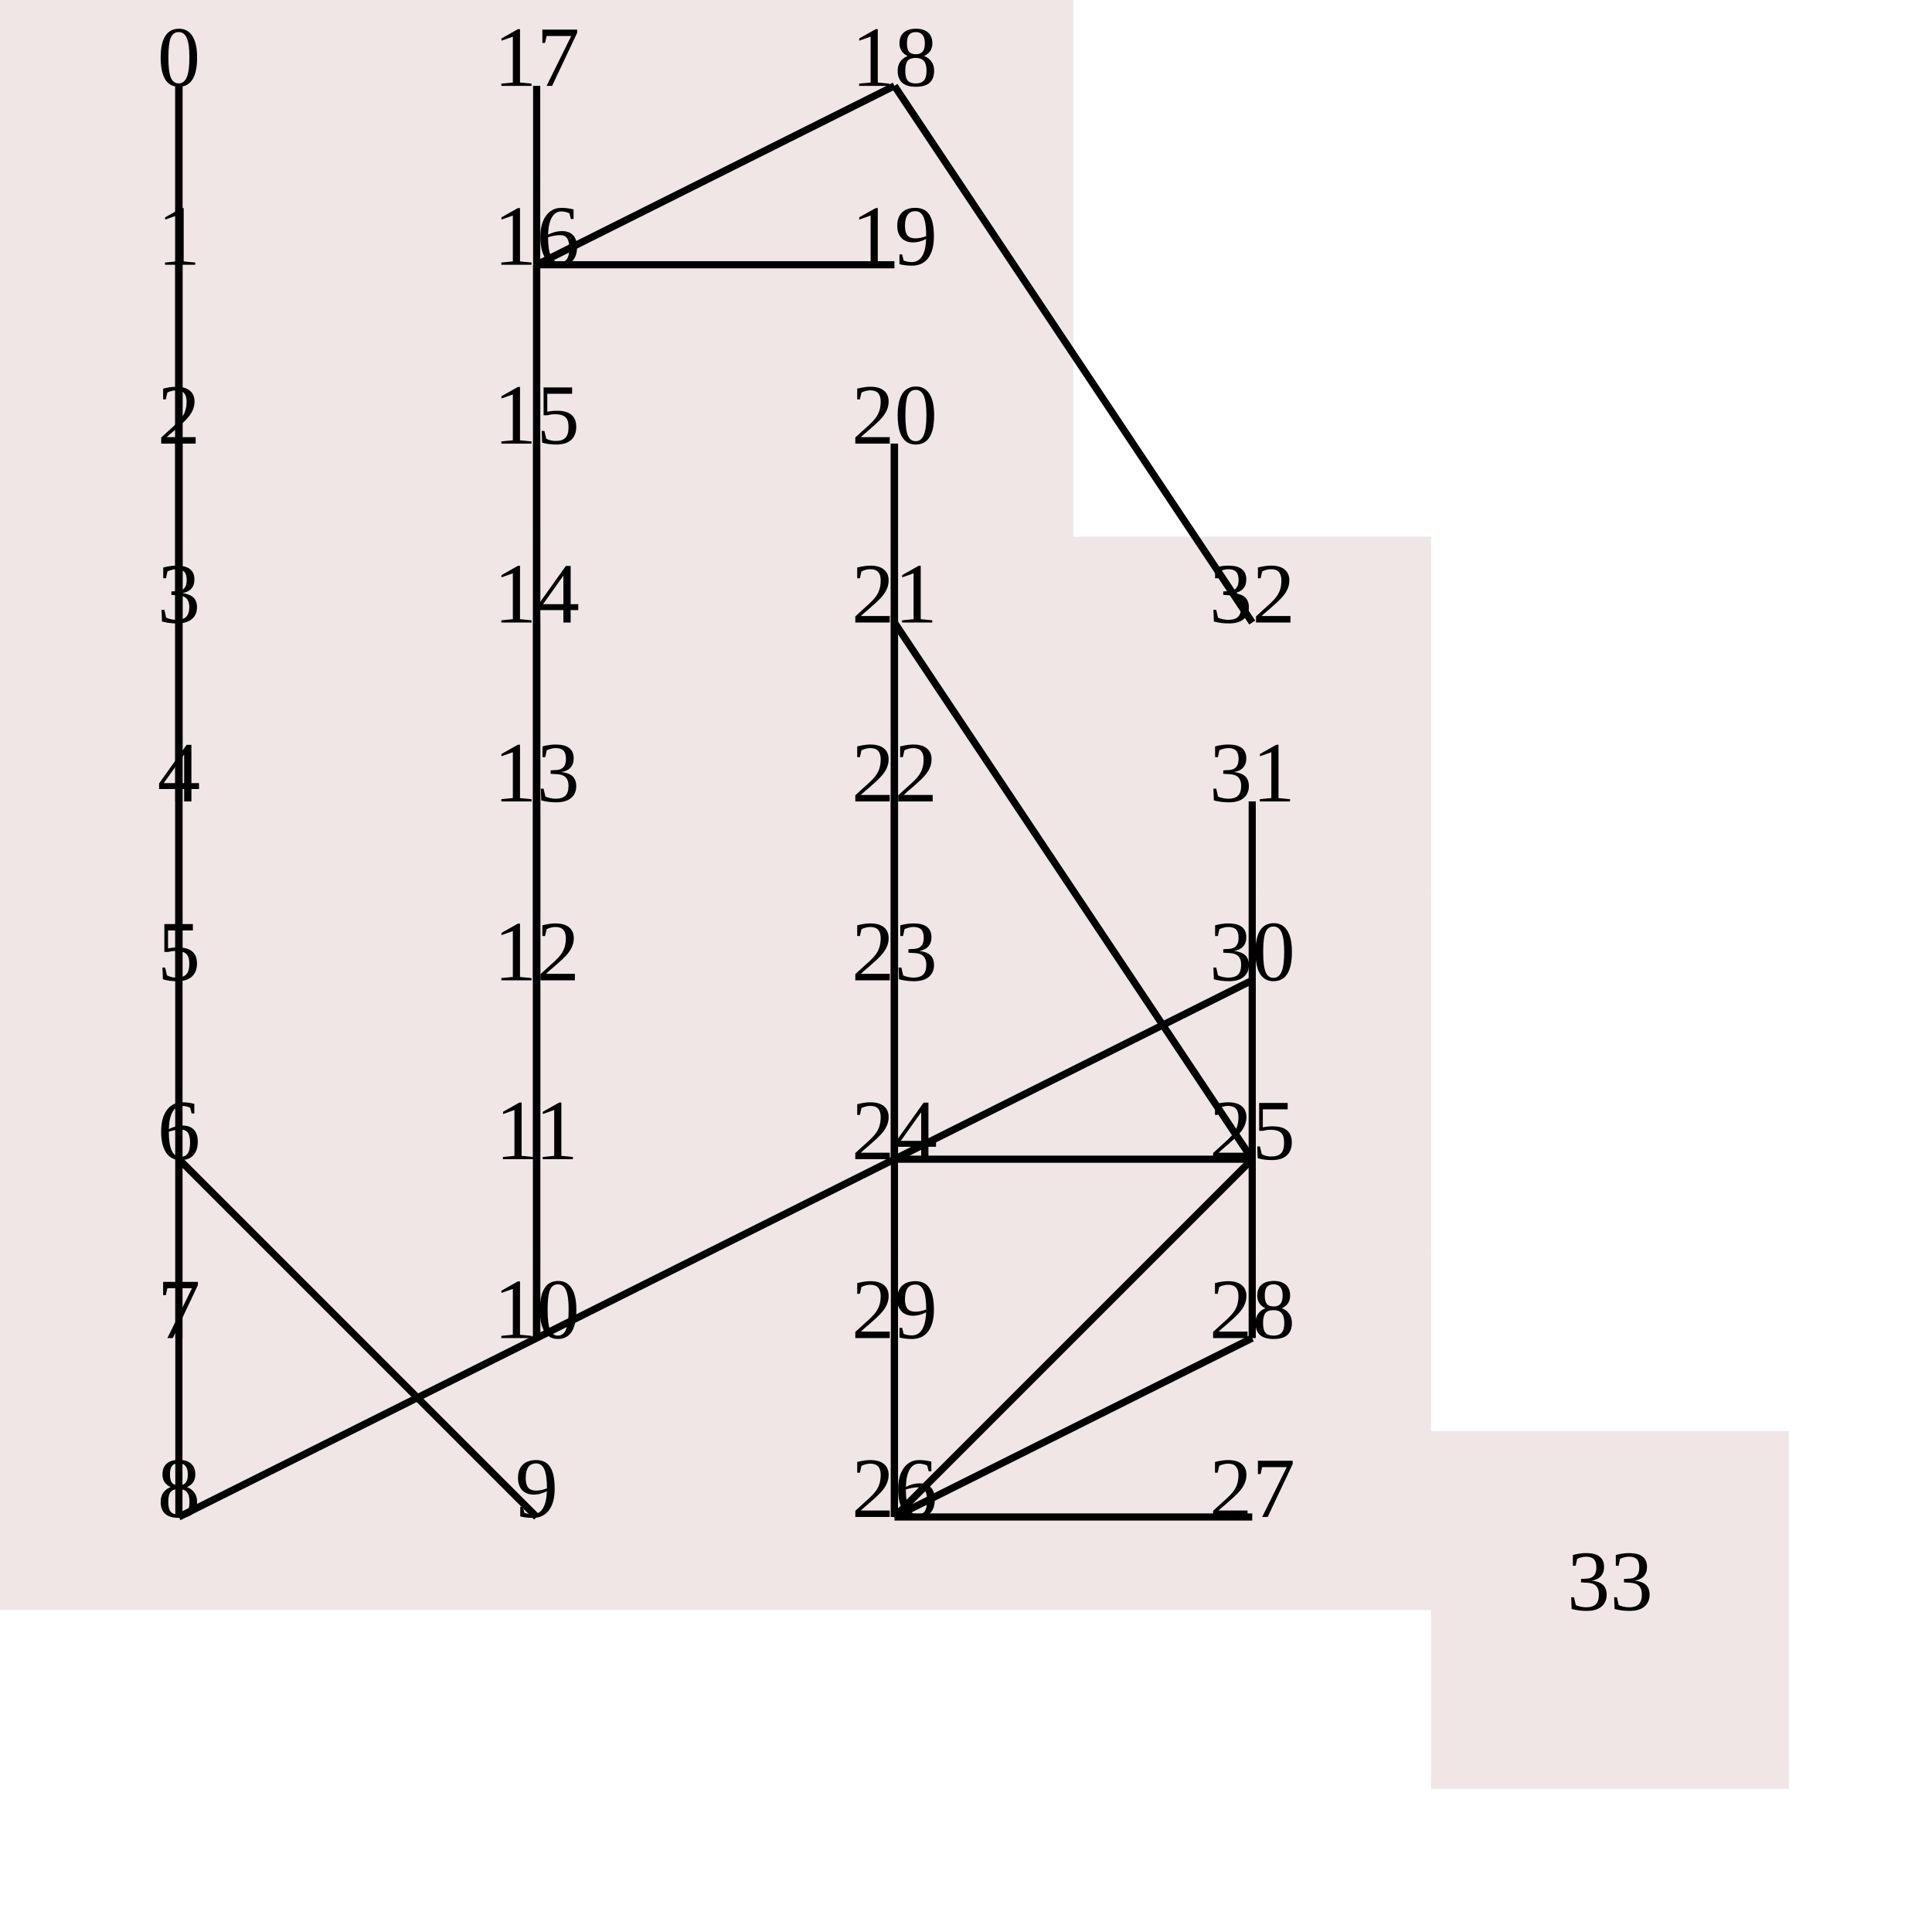
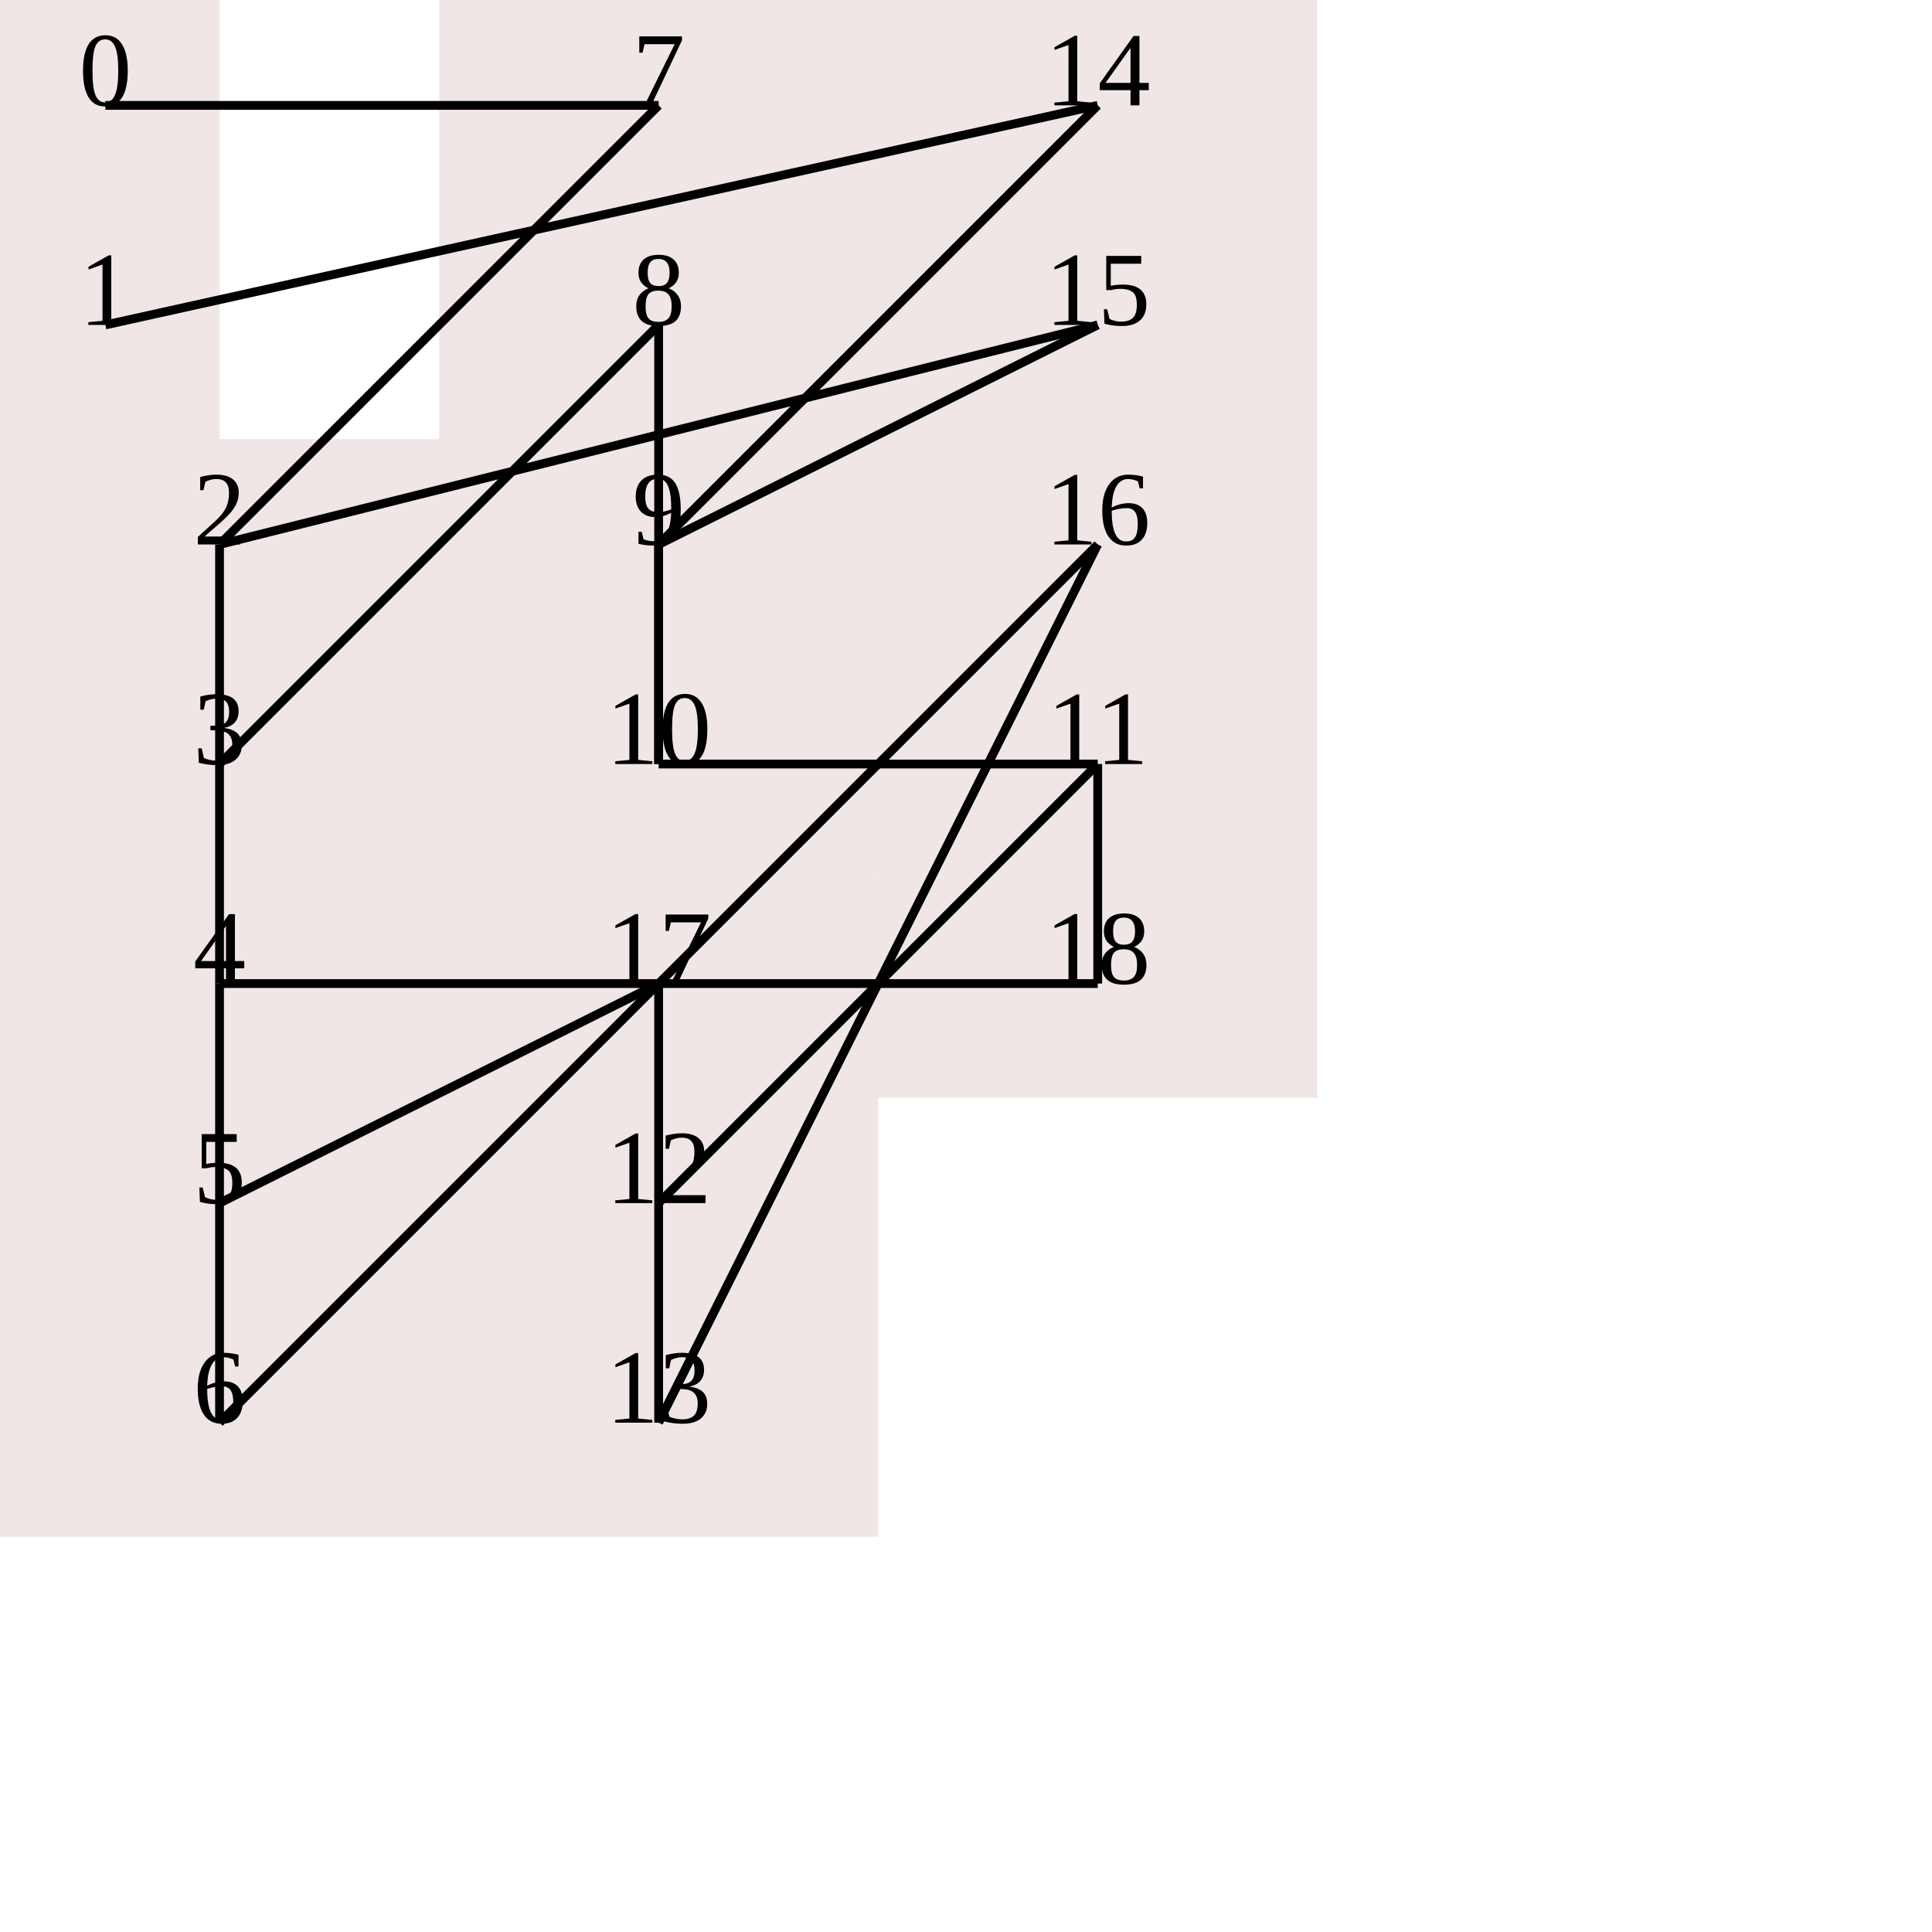
- <svg xmlns="http://www.w3.org/2000/svg" width="270" height="270">
-   <rect x="0" y="0" width="270" height="270" fill="rgb(255,255,255)" />
-   <rect x="0" y="0" width="250" height="250" fill="rgba(255,255,255,1)" />
-   <rect x="0" y="0" width="50" height="25" fill="rgba(100,0,0,0.1)" />
-   <text x="25" y="12" text-anchor="middle" alignment-baseline="middle" fill="black">0</text>
-   <rect x="0" y="25" width="50" height="25" fill="rgba(100,0,0,0.1)" />
-   <text x="25" y="37" text-anchor="middle" alignment-baseline="middle" fill="black">1</text>
+ <svg xmlns="http://www.w3.org/2000/svg" width="220" height="220">
+   <rect x="0" y="0" width="220" height="220" fill="rgb(255,255,255)" />
+   <rect x="0" y="0" width="200" height="200" fill="rgba(255,255,255,1)" />
+   <rect x="0" y="0" width="25" height="25" fill="rgba(100,0,0,0.1)" />
+   <text x="12" y="12" text-anchor="middle" alignment-baseline="middle" fill="black">0</text>
+   <rect x="0" y="25" width="25" height="25" fill="rgba(100,0,0,0.1)" />
+   <text x="12" y="37" text-anchor="middle" alignment-baseline="middle" fill="black">1</text>
  <rect x="0" y="50" width="50" height="25" fill="rgba(100,0,0,0.1)" />
  <text x="25" y="62" text-anchor="middle" alignment-baseline="middle" fill="black">2</text>
  <rect x="0" y="75" width="50" height="25" fill="rgba(100,0,0,0.1)" />
  <text x="25" y="87" text-anchor="middle" alignment-baseline="middle" fill="black">3</text>
  <rect x="0" y="100" width="50" height="25" fill="rgba(100,0,0,0.1)" />
  <text x="25" y="112" text-anchor="middle" alignment-baseline="middle" fill="black">4</text>
  <rect x="0" y="125" width="50" height="25" fill="rgba(100,0,0,0.1)" />
  <text x="25" y="137" text-anchor="middle" alignment-baseline="middle" fill="black">5</text>
  <rect x="0" y="150" width="50" height="25" fill="rgba(100,0,0,0.1)" />
  <text x="25" y="162" text-anchor="middle" alignment-baseline="middle" fill="black">6</text>
-   <rect x="0" y="175" width="50" height="25" fill="rgba(100,0,0,0.1)" />
-   <text x="25" y="187" text-anchor="middle" alignment-baseline="middle" fill="black">7</text>
-   <rect x="0" y="200" width="50" height="25" fill="rgba(100,0,0,0.1)" />
-   <text x="25" y="212" text-anchor="middle" alignment-baseline="middle" fill="black">8</text>
-   <rect x="50" y="200" width="50" height="25" fill="rgba(100,0,0,0.1)" />
-   <text x="75" y="212" text-anchor="middle" alignment-baseline="middle" fill="black">9</text>
-   <rect x="50" y="175" width="50" height="25" fill="rgba(100,0,0,0.1)" />
-   <text x="75" y="187" text-anchor="middle" alignment-baseline="middle" fill="black">10</text>
-   <rect x="50" y="150" width="50" height="25" fill="rgba(100,0,0,0.1)" />
-   <text x="75" y="162" text-anchor="middle" alignment-baseline="middle" fill="black">11</text>
+   <rect x="50" y="0" width="50" height="25" fill="rgba(100,0,0,0.1)" />
+   <text x="75" y="12" text-anchor="middle" alignment-baseline="middle" fill="black">7</text>
+   <rect x="50" y="25" width="50" height="25" fill="rgba(100,0,0,0.1)" />
+   <text x="75" y="37" text-anchor="middle" alignment-baseline="middle" fill="black">8</text>
+   <rect x="50" y="50" width="50" height="25" fill="rgba(100,0,0,0.1)" />
+   <text x="75" y="62" text-anchor="middle" alignment-baseline="middle" fill="black">9</text>
+   <rect x="50" y="75" width="50" height="25" fill="rgba(100,0,0,0.1)" />
+   <text x="75" y="87" text-anchor="middle" alignment-baseline="middle" fill="black">10</text>
+   <rect x="100" y="75" width="50" height="25" fill="rgba(100,0,0,0.1)" />
+   <text x="125" y="87" text-anchor="middle" alignment-baseline="middle" fill="black">11</text>
  <rect x="50" y="125" width="50" height="25" fill="rgba(100,0,0,0.1)" />
  <text x="75" y="137" text-anchor="middle" alignment-baseline="middle" fill="black">12</text>
+   <rect x="50" y="150" width="50" height="25" fill="rgba(100,0,0,0.1)" />
+   <text x="75" y="162" text-anchor="middle" alignment-baseline="middle" fill="black">13</text>
+   <rect x="100" y="0" width="50" height="25" fill="rgba(100,0,0,0.1)" />
+   <text x="125" y="12" text-anchor="middle" alignment-baseline="middle" fill="black">14</text>
+   <rect x="100" y="25" width="50" height="25" fill="rgba(100,0,0,0.1)" />
+   <text x="125" y="37" text-anchor="middle" alignment-baseline="middle" fill="black">15</text>
+   <rect x="100" y="50" width="50" height="25" fill="rgba(100,0,0,0.1)" />
+   <text x="125" y="62" text-anchor="middle" alignment-baseline="middle" fill="black">16</text>
  <rect x="50" y="100" width="50" height="25" fill="rgba(100,0,0,0.1)" />
-   <text x="75" y="112" text-anchor="middle" alignment-baseline="middle" fill="black">13</text>
-   <rect x="50" y="75" width="50" height="25" fill="rgba(100,0,0,0.1)" />
-   <text x="75" y="87" text-anchor="middle" alignment-baseline="middle" fill="black">14</text>
-   <rect x="50" y="50" width="50" height="25" fill="rgba(100,0,0,0.1)" />
-   <text x="75" y="62" text-anchor="middle" alignment-baseline="middle" fill="black">15</text>
-   <rect x="50" y="25" width="50" height="25" fill="rgba(100,0,0,0.1)" />
-   <text x="75" y="37" text-anchor="middle" alignment-baseline="middle" fill="black">16</text>
-   <rect x="50" y="0" width="50" height="25" fill="rgba(100,0,0,0.1)" />
-   <text x="75" y="12" text-anchor="middle" alignment-baseline="middle" fill="black">17</text>
-   <rect x="100" y="0" width="50" height="25" fill="rgba(100,0,0,0.1)" />
-   <text x="125" y="12" text-anchor="middle" alignment-baseline="middle" fill="black">18</text>
-   <rect x="100" y="25" width="50" height="25" fill="rgba(100,0,0,0.1)" />
-   <text x="125" y="37" text-anchor="middle" alignment-baseline="middle" fill="black">19</text>
-   <rect x="100" y="50" width="50" height="25" fill="rgba(100,0,0,0.1)" />
-   <text x="125" y="62" text-anchor="middle" alignment-baseline="middle" fill="black">20</text>
-   <rect x="100" y="75" width="50" height="25" fill="rgba(100,0,0,0.1)" />
-   <text x="125" y="87" text-anchor="middle" alignment-baseline="middle" fill="black">21</text>
+   <text x="75" y="112" text-anchor="middle" alignment-baseline="middle" fill="black">17</text>
  <rect x="100" y="100" width="50" height="25" fill="rgba(100,0,0,0.1)" />
-   <text x="125" y="112" text-anchor="middle" alignment-baseline="middle" fill="black">22</text>
-   <rect x="100" y="125" width="50" height="25" fill="rgba(100,0,0,0.1)" />
-   <text x="125" y="137" text-anchor="middle" alignment-baseline="middle" fill="black">23</text>
-   <rect x="100" y="150" width="50" height="25" fill="rgba(100,0,0,0.1)" />
-   <text x="125" y="162" text-anchor="middle" alignment-baseline="middle" fill="black">24</text>
-   <rect x="150" y="150" width="50" height="25" fill="rgba(100,0,0,0.1)" />
-   <text x="175" y="162" text-anchor="middle" alignment-baseline="middle" fill="black">25</text>
-   <rect x="100" y="200" width="50" height="25" fill="rgba(100,0,0,0.1)" />
-   <text x="125" y="212" text-anchor="middle" alignment-baseline="middle" fill="black">26</text>
-   <rect x="150" y="200" width="50" height="25" fill="rgba(100,0,0,0.1)" />
-   <text x="175" y="212" text-anchor="middle" alignment-baseline="middle" fill="black">27</text>
-   <rect x="150" y="175" width="50" height="25" fill="rgba(100,0,0,0.1)" />
-   <text x="175" y="187" text-anchor="middle" alignment-baseline="middle" fill="black">28</text>
-   <rect x="100" y="175" width="50" height="25" fill="rgba(100,0,0,0.1)" />
-   <text x="125" y="187" text-anchor="middle" alignment-baseline="middle" fill="black">29</text>
-   <rect x="150" y="125" width="50" height="25" fill="rgba(100,0,0,0.1)" />
-   <text x="175" y="137" text-anchor="middle" alignment-baseline="middle" fill="black">30</text>
-   <rect x="150" y="100" width="50" height="25" fill="rgba(100,0,0,0.1)" />
-   <text x="175" y="112" text-anchor="middle" alignment-baseline="middle" fill="black">31</text>
-   <rect x="150" y="75" width="50" height="25" fill="rgba(100,0,0,0.1)" />
-   <text x="175" y="87" text-anchor="middle" alignment-baseline="middle" fill="black">32</text>
-   <rect x="200" y="200" width="50" height="50" fill="rgba(100,0,0,0.1)" />
-   <text x="225" y="225" text-anchor="middle" alignment-baseline="middle" fill="black">33</text>
-   <line x1="25" y1="12" x2="25" y2="37" stroke="black" stroke-width="1" />
-   <line x1="25" y1="12" x2="25" y2="87" stroke="black" stroke-width="1" />
-   <line x1="25" y1="12" x2="25" y2="62" stroke="black" stroke-width="1" />
-   <line x1="25" y1="37" x2="25" y2="112" stroke="black" stroke-width="1" />
-   <line x1="25" y1="37" x2="25" y2="137" stroke="black" stroke-width="1" />
-   <line x1="25" y1="62" x2="25" y2="162" stroke="black" stroke-width="1" />
+   <text x="125" y="112" text-anchor="middle" alignment-baseline="middle" fill="black">18</text>
+   <line x1="12" y1="12" x2="75" y2="12" stroke="black" stroke-width="1" />
+   <line x1="12" y1="37" x2="125" y2="12" stroke="black" stroke-width="1" />
  <line x1="25" y1="62" x2="25" y2="87" stroke="black" stroke-width="1" />
+   <line x1="25" y1="62" x2="75" y2="12" stroke="black" stroke-width="1" />
+   <line x1="25" y1="62" x2="125" y2="37" stroke="black" stroke-width="1" />
+   <line x1="25" y1="87" x2="75" y2="37" stroke="black" stroke-width="1" />
  <line x1="25" y1="87" x2="25" y2="112" stroke="black" stroke-width="1" />
  <line x1="25" y1="112" x2="25" y2="137" stroke="black" stroke-width="1" />
+   <line x1="25" y1="112" x2="125" y2="112" stroke="black" stroke-width="1" />
+   <line x1="25" y1="137" x2="75" y2="112" stroke="black" stroke-width="1" />
  <line x1="25" y1="137" x2="25" y2="162" stroke="black" stroke-width="1" />
-   <line x1="25" y1="162" x2="25" y2="212" stroke="black" stroke-width="1" />
-   <line x1="25" y1="162" x2="75" y2="212" stroke="black" stroke-width="1" />
-   <line x1="25" y1="162" x2="25" y2="187" stroke="black" stroke-width="1" />
-   <line x1="25" y1="212" x2="175" y2="137" stroke="black" stroke-width="1" />
-   <line x1="75" y1="187" x2="75" y2="162" stroke="black" stroke-width="1" />
-   <line x1="75" y1="187" x2="75" y2="137" stroke="black" stroke-width="1" />
-   <line x1="75" y1="187" x2="75" y2="112" stroke="black" stroke-width="1" />
-   <line x1="75" y1="162" x2="75" y2="87" stroke="black" stroke-width="1" />
-   <line x1="75" y1="162" x2="75" y2="62" stroke="black" stroke-width="1" />
-   <line x1="75" y1="137" x2="75" y2="37" stroke="black" stroke-width="1" />
+   <line x1="25" y1="162" x2="125" y2="62" stroke="black" stroke-width="1" />
+   <line x1="75" y1="37" x2="75" y2="87" stroke="black" stroke-width="1" />
+   <line x1="75" y1="62" x2="125" y2="37" stroke="black" stroke-width="1" />
+   <line x1="75" y1="62" x2="75" y2="87" stroke="black" stroke-width="1" />
+   <line x1="75" y1="62" x2="125" y2="12" stroke="black" stroke-width="1" />
+   <line x1="75" y1="87" x2="125" y2="87" stroke="black" stroke-width="1" />
+   <line x1="125" y1="87" x2="125" y2="112" stroke="black" stroke-width="1" />
+   <line x1="125" y1="87" x2="75" y2="137" stroke="black" stroke-width="1" />
+   <line x1="75" y1="137" x2="75" y2="162" stroke="black" stroke-width="1" />
  <line x1="75" y1="137" x2="75" y2="112" stroke="black" stroke-width="1" />
-   <line x1="75" y1="112" x2="75" y2="87" stroke="black" stroke-width="1" />
-   <line x1="75" y1="87" x2="75" y2="62" stroke="black" stroke-width="1" />
-   <line x1="75" y1="62" x2="75" y2="37" stroke="black" stroke-width="1" />
-   <line x1="75" y1="37" x2="125" y2="37" stroke="black" stroke-width="1" />
-   <line x1="75" y1="37" x2="125" y2="12" stroke="black" stroke-width="1" />
-   <line x1="75" y1="37" x2="75" y2="12" stroke="black" stroke-width="1" />
-   <line x1="125" y1="12" x2="175" y2="87" stroke="black" stroke-width="1" />
-   <line x1="125" y1="62" x2="125" y2="137" stroke="black" stroke-width="1" />
-   <line x1="125" y1="62" x2="125" y2="87" stroke="black" stroke-width="1" />
-   <line x1="125" y1="62" x2="125" y2="112" stroke="black" stroke-width="1" />
-   <line x1="125" y1="87" x2="175" y2="162" stroke="black" stroke-width="1" />
-   <line x1="125" y1="87" x2="125" y2="162" stroke="black" stroke-width="1" />
-   <line x1="125" y1="112" x2="125" y2="137" stroke="black" stroke-width="1" />
-   <line x1="125" y1="112" x2="125" y2="212" stroke="black" stroke-width="1" />
-   <line x1="125" y1="137" x2="125" y2="162" stroke="black" stroke-width="1" />
-   <line x1="125" y1="162" x2="175" y2="162" stroke="black" stroke-width="1" />
-   <line x1="175" y1="162" x2="125" y2="212" stroke="black" stroke-width="1" />
-   <line x1="125" y1="212" x2="175" y2="212" stroke="black" stroke-width="1" />
-   <line x1="125" y1="212" x2="125" y2="187" stroke="black" stroke-width="1" />
-   <line x1="125" y1="212" x2="175" y2="187" stroke="black" stroke-width="1" />
-   <line x1="175" y1="187" x2="175" y2="112" stroke="black" stroke-width="1" />
+   <line x1="75" y1="162" x2="125" y2="62" stroke="black" stroke-width="1" />
</svg>
